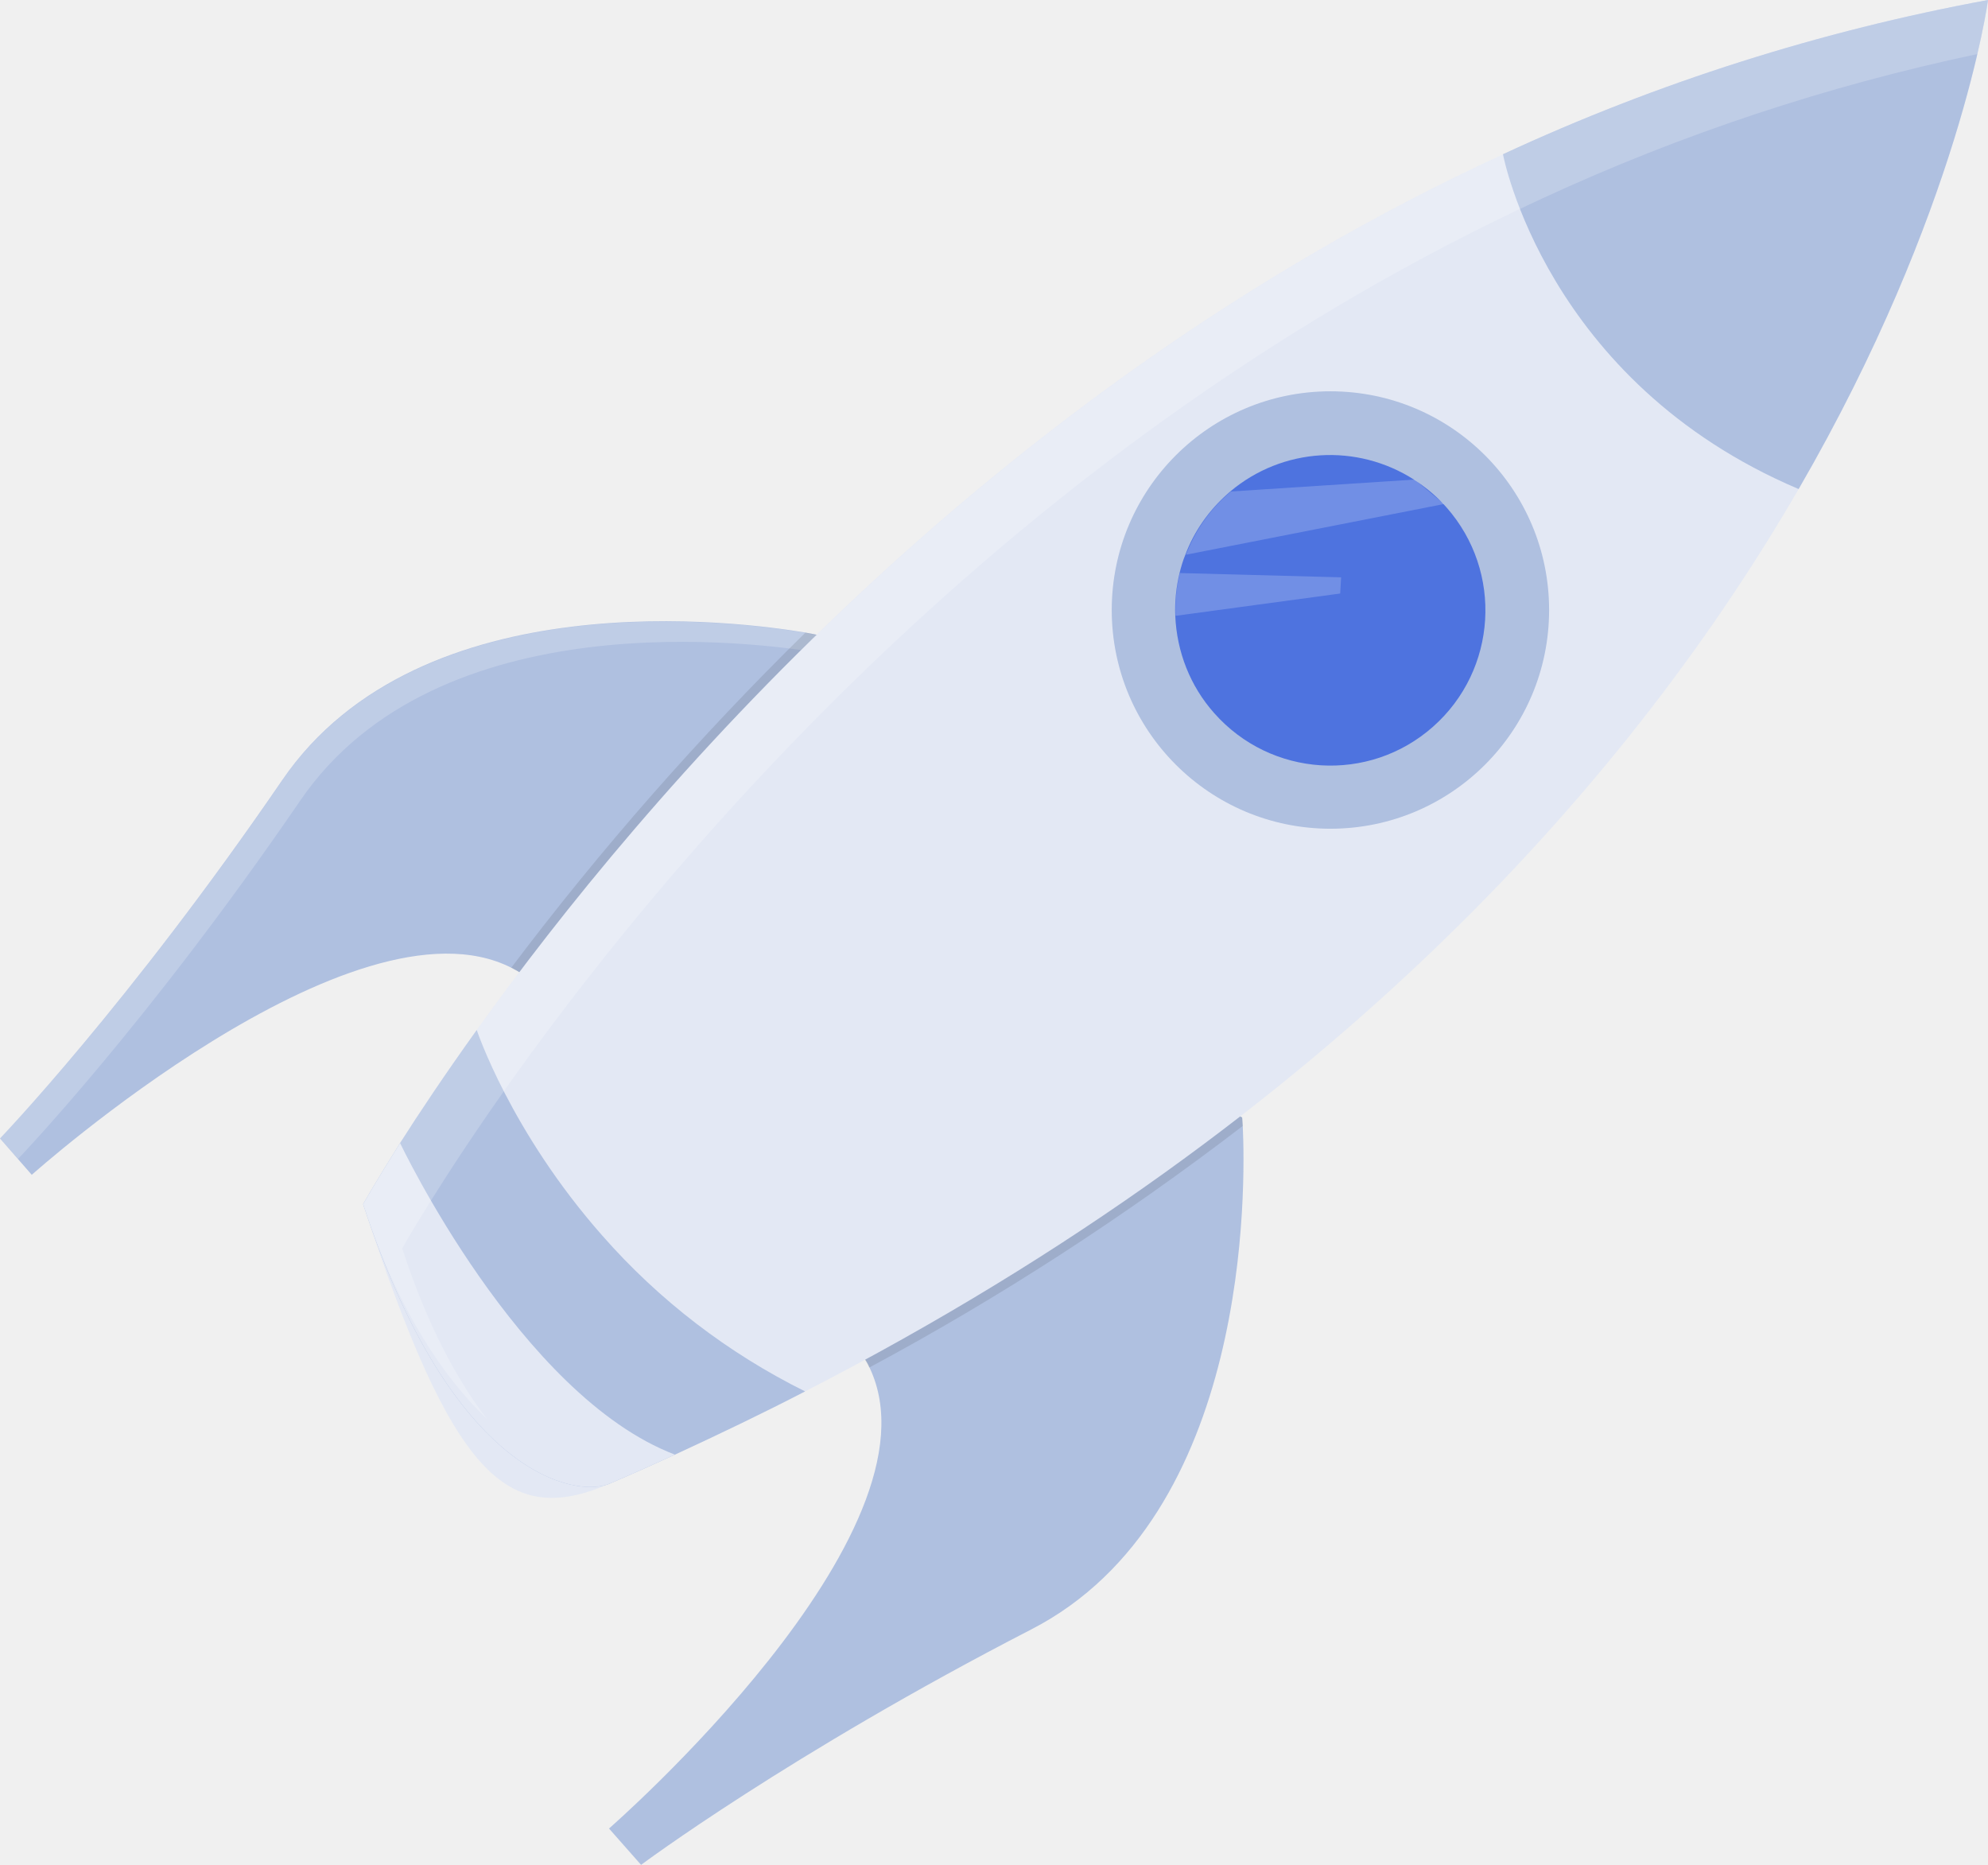
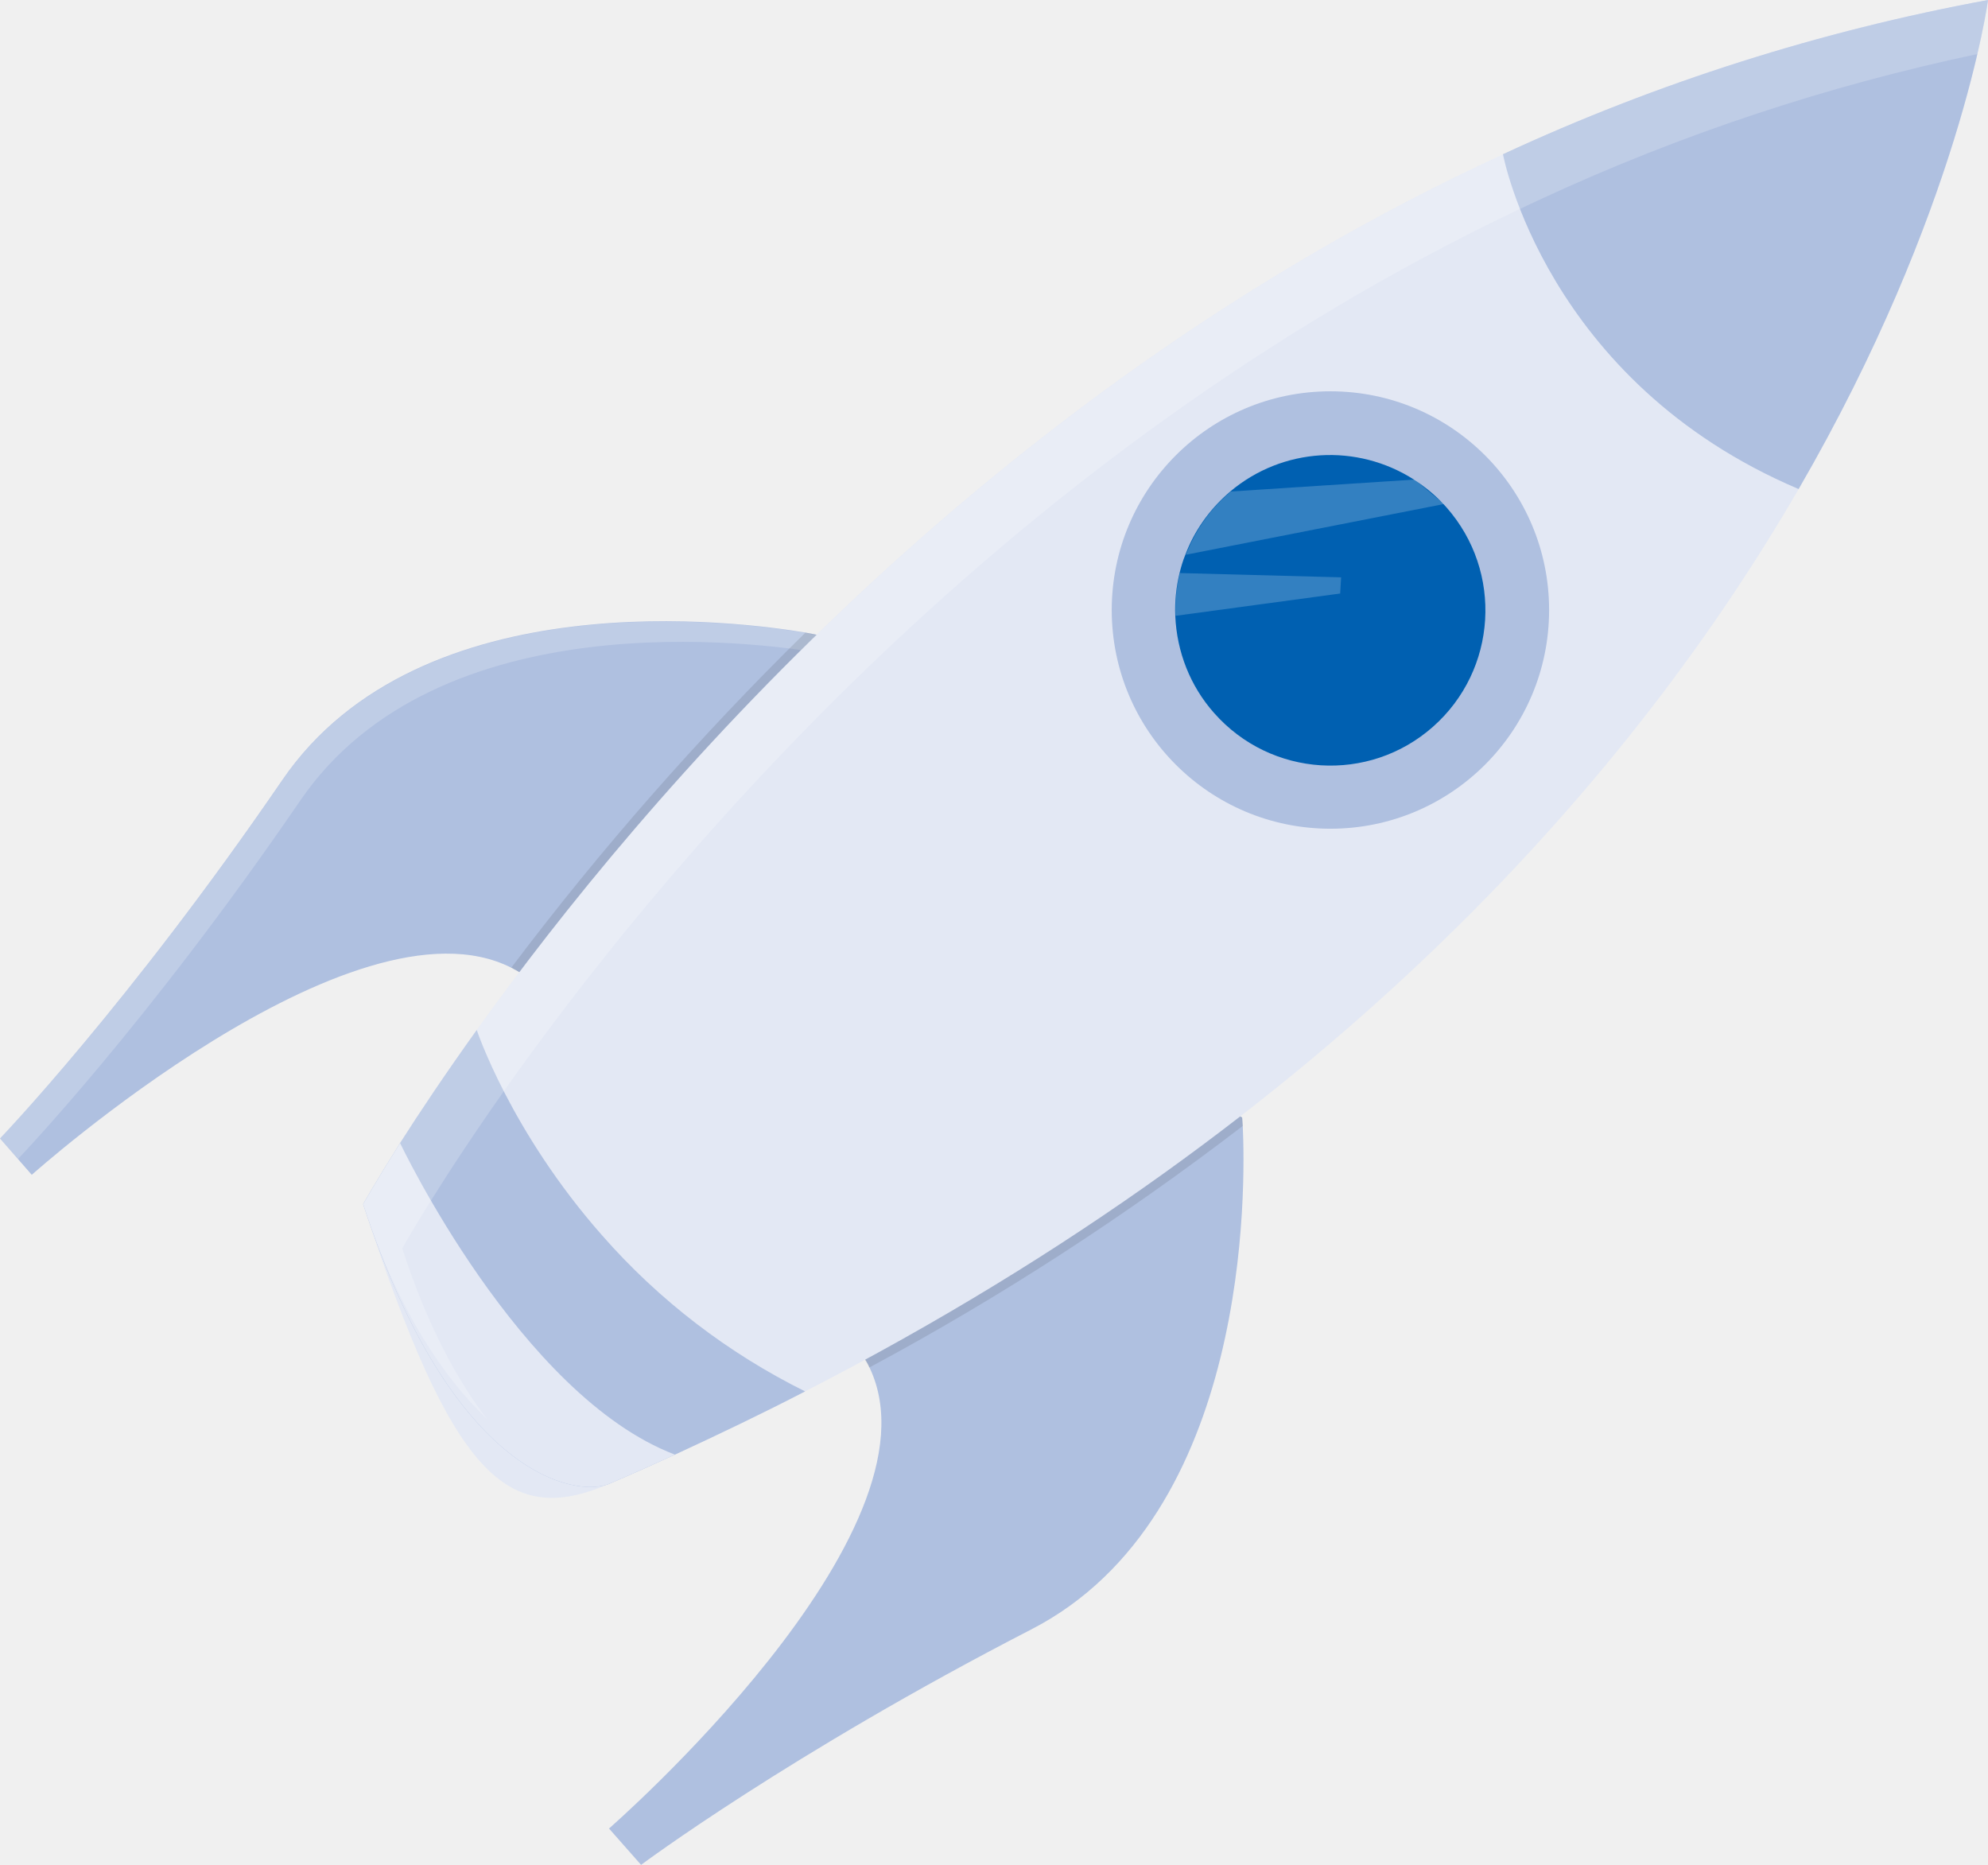
<svg xmlns="http://www.w3.org/2000/svg" version="1.1" id="b759170a-51c3-4e2f-999d-77dec9fd6d11" x="0px" y="0px" viewBox="0 0 650.9 610.5" style="enable-background:new 0 0 650.9 610.5;" xml:space="preserve">
  <style type="text/css">
	.st0{fill:#AFC0E0;}
	.st1{opacity:0.2;fill:#FFFFFF;enable-background:new    ;}
	.st2{opacity:0.1;enable-background:new    ;}
	.st3{fill:#E3E8F4;}
- 	.st4{fill:#4E73DF;}
+ 	.st4{fill:#0060b1;}
</style>
  <path class="st0" d="M174,321c-2-1.6-4.2-3-6.6-4.2c-51.8-26.2-157,67.8-157,67.8L0,372.7c0,0,42.1-43.8,92.4-117.3  c45.2-66.1,150.7-51.8,171.4-48.3c2.3,0.4,3.6,0.7,3.6,0.7C298.7,288.3,174,321,174,321z" />
  <path class="st1" d="M269.4,213.9c-0.6-2-1.3-4-2-6c0,0-1.2-0.2-3.6-0.7c-20.7-3.5-126.2-17.8-171.4,48.3C42.1,329,0,372.7,0,372.7  l5.9,6.7c0,0,42.1-43.8,92.4-117.3C143.3,196.3,248,210.2,269.4,213.9z" />
  <path class="st0" d="M337.7,533.4c-79.2,40.8-127.8,77.1-127.8,77.1l-10.5-11.9c0,0,111.1-96.8,85.3-150.9c-0.5-1.2-1.2-2.3-1.9-3.4  c0,0,47.9-119.6,123.9-78.5c0,0,0.1,1,0.2,2.9C407.8,387.8,409.7,496.3,337.7,533.4z" />
  <path class="st2" d="M174,321c-2-1.6-4.2-3-6.6-4.2c29.3-38.9,61.5-75.5,96.3-109.7c2.3,0.4,3.6,0.7,3.6,0.7  C298.7,288.3,174,321,174,321z" />
  <path class="st2" d="M406.9,368.6c-38.6,29.6-79.4,56.1-122.3,79.1c-0.5-1.2-1.2-2.3-1.9-3.4c0,0,47.9-119.6,123.9-78.5  C406.7,365.7,406.8,366.7,406.9,368.6z" />
  <path class="st3" d="M263.6,455.5c-20.3,10.4-41.6,20.5-64,30.2c-33.6,14.6-51.5-2.2-80.7-91.5c0,0,12.5-22.5,37.2-57  c54.3-75.8,167.5-209.1,336.1-286.7C542.7,27.1,596.1,10.1,650.9,0c0,0-9.1,68.8-62,160.1S439.1,365.3,263.6,455.5z" />
  <circle class="st0" cx="435.6" cy="199.7" r="71.6" />
  <path class="st4" d="M469.2,237.9c-21,18.6-53.1,16.6-71.7-4.5c-7.8-8.8-12.2-20-12.7-31.8c-0.2-4.7,0.3-9.4,1.4-14  c0.5-2,1.1-4.1,1.9-6c2.9-7.7,7.7-14.5,13.8-19.9c0.3-0.3,0.6-0.5,0.9-0.8c17.1-14.4,41.5-15.9,60.3-3.8c3.5,2.3,6.7,4.9,9.5,7.9  l1,1.1C492.2,187.2,490.2,219.3,469.2,237.9C469.2,237.8,469.2,237.9,469.2,237.9z" />
  <path class="st0" d="M588.9,160.1c-83-35.2-96.8-109.6-96.8-109.6C542.7,27,596.1,10.1,650.9,0C650.9,0,641.8,68.8,588.9,160.1z" />
  <path class="st0" d="M263.6,455.5c-13.7,7.1-27.9,13.9-42.6,20.7c-7,3.2-14.1,6.4-21.4,9.5c-10.9,4.7-51.5-2.2-80.7-91.5  c0,0,4.1-7.3,12.1-20c6.1-9.6,14.5-22.2,25.1-37c0,0,11,33.2,41.1,67.3C215.8,425.7,238.4,443,263.6,455.5z" />
  <path class="st3" d="M221,476.2c-7,3.2-14.1,6.4-21.4,9.5c-10.9,4.7-51.5-2.2-80.7-91.5c0,0,4.1-7.3,12.1-20  C131,374.2,170.2,456.9,221,476.2z" />
  <path class="st1" d="M463.2,157l-0.1,0l-60.1,3.9c-0.3,0.3-0.6,0.5-0.9,0.8c-6.2,5.4-10.9,12.3-13.8,19.9l84.5-16.6L463.2,157z" />
  <path class="st1" d="M438.8,194.3l-53.9,7.3c-0.2-4.7,0.3-9.4,1.4-14l52.8,1.4L438.8,194.3z" />
  <path class="st1" d="M131.7,408.7c0,0,12.5-22.5,37.2-57C223.2,276,336.4,142.7,504.9,65c45.6-21.1,93.3-36.9,142.5-47.3  C650.1,6.4,650.9,0,650.9,0c-54.8,10.1-108.2,27-158.7,50.5c-168.6,77.7-281.8,211-336.1,286.7c-24.7,34.4-37.2,57-37.2,57  c11.5,35.3,26.6,57,40.5,70.3C149.4,451.4,139.7,433.3,131.7,408.7z" />
</svg>
